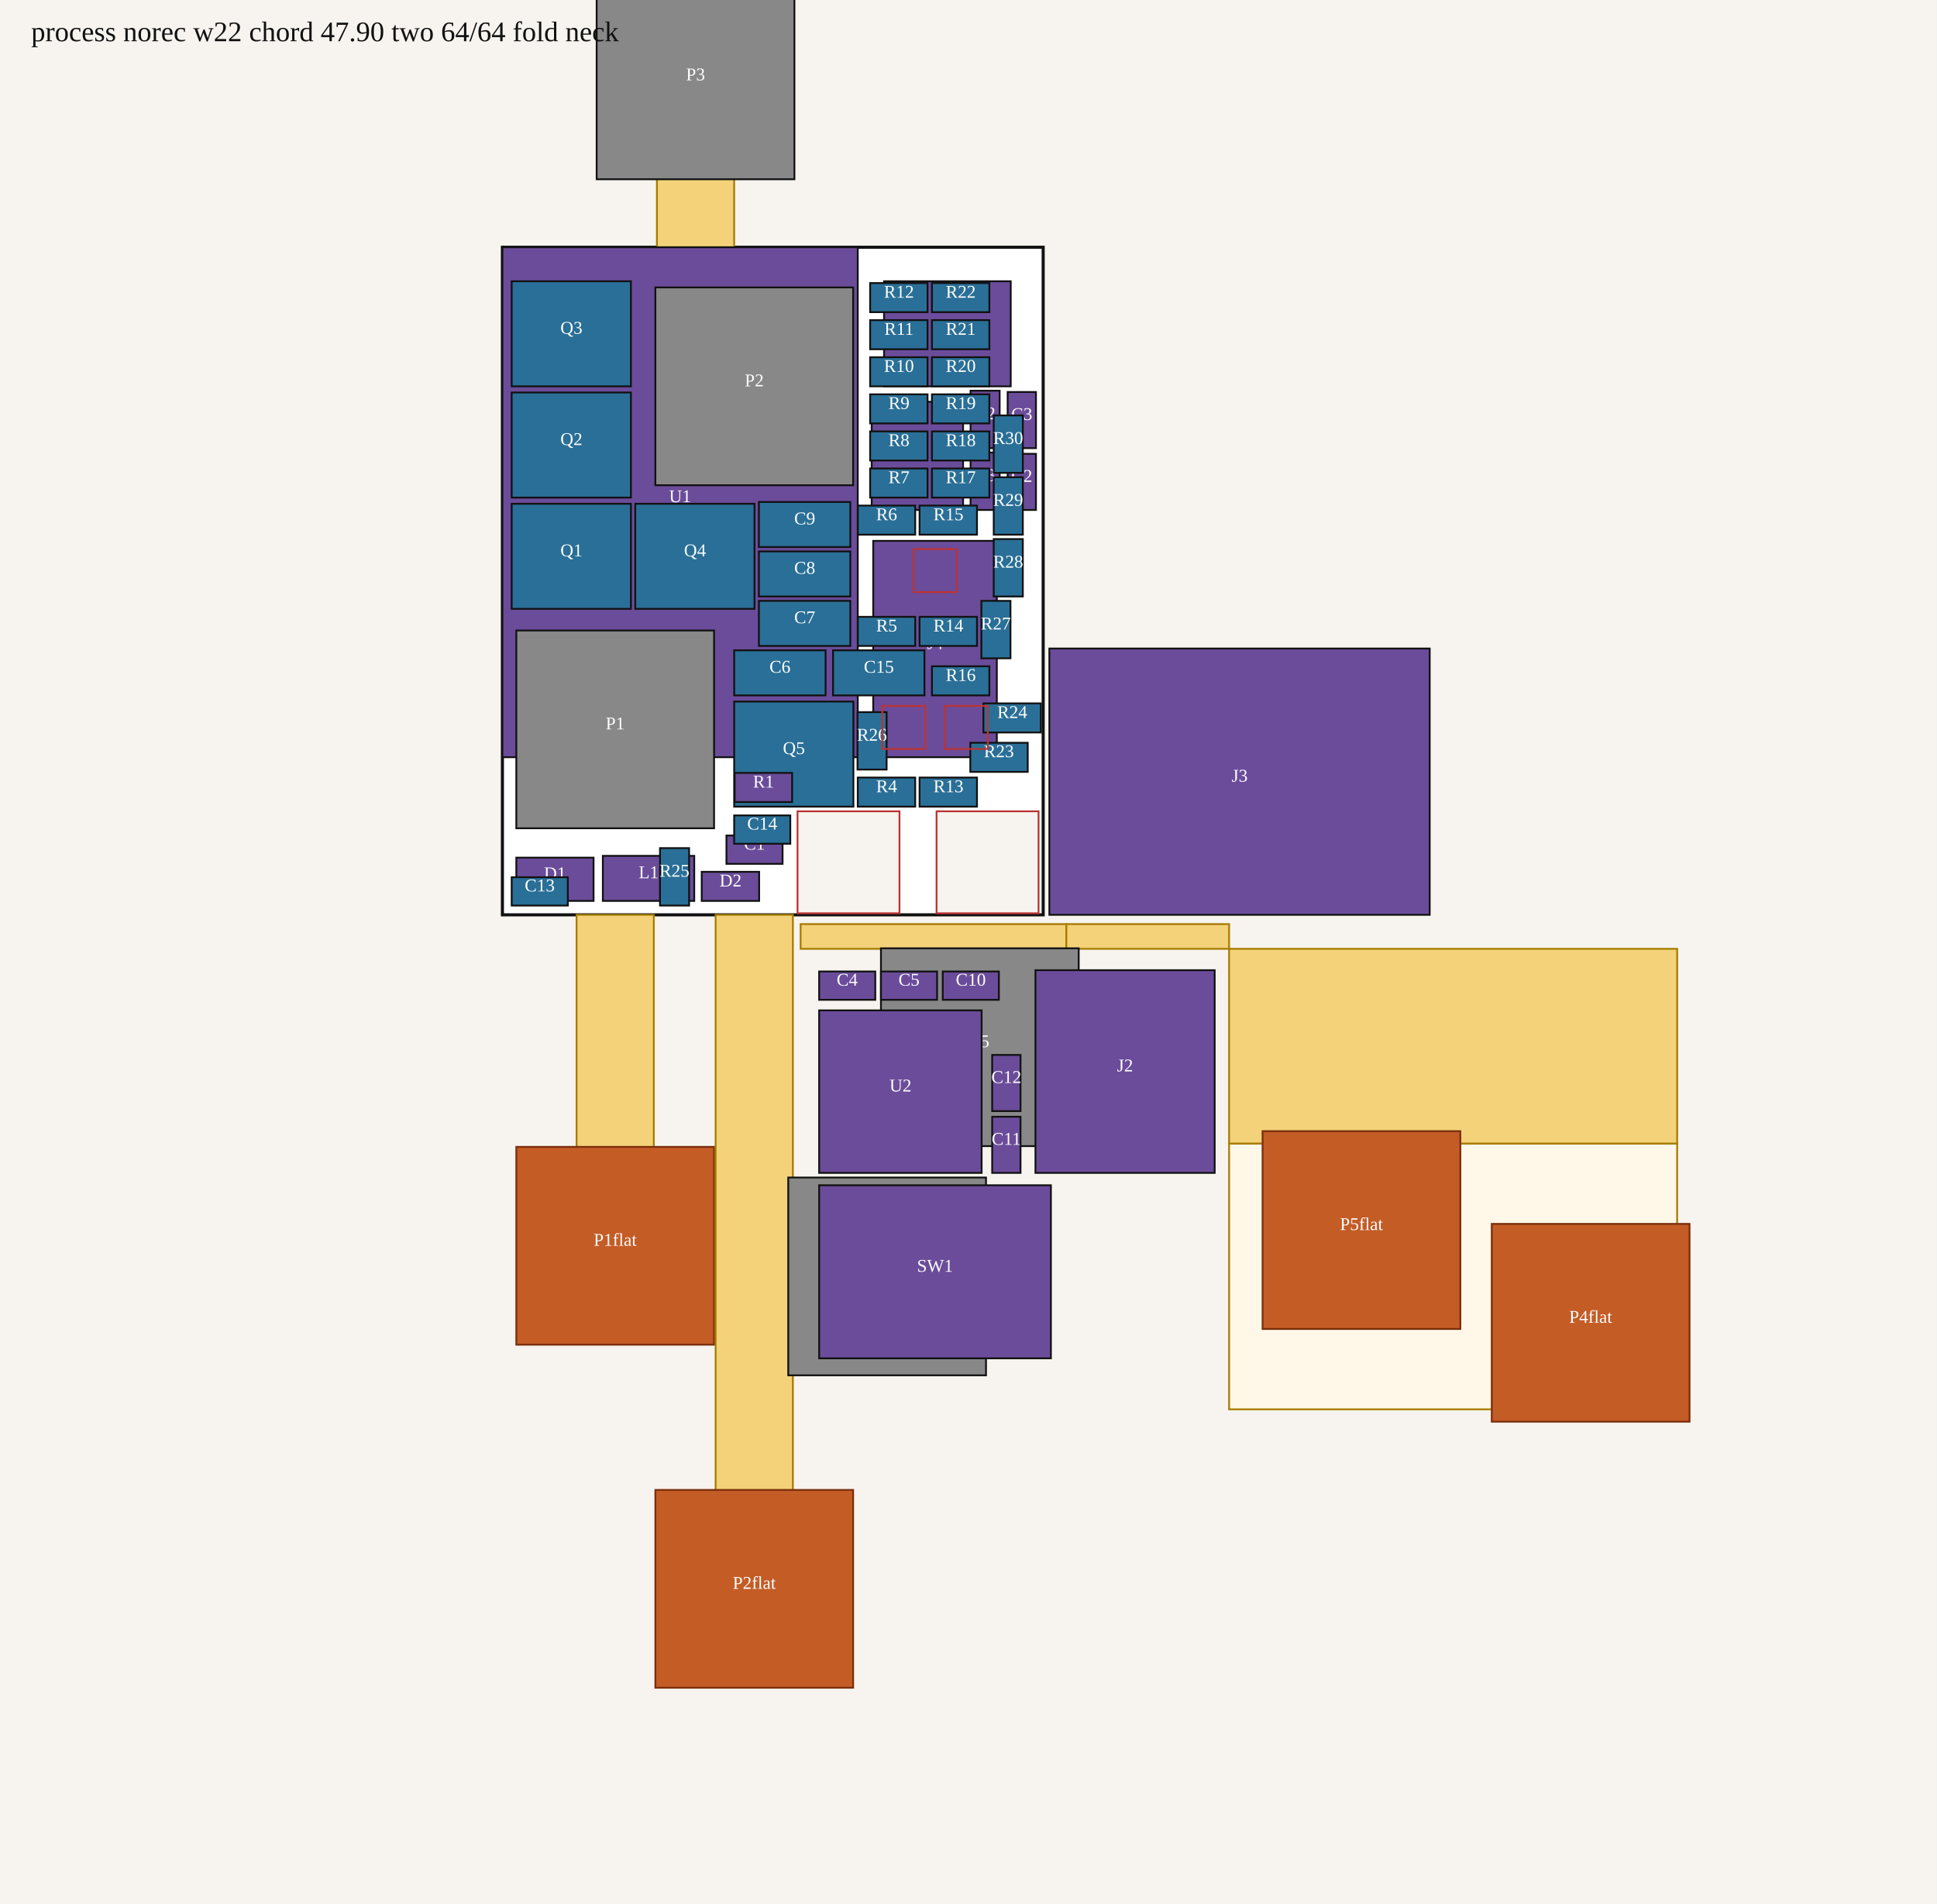
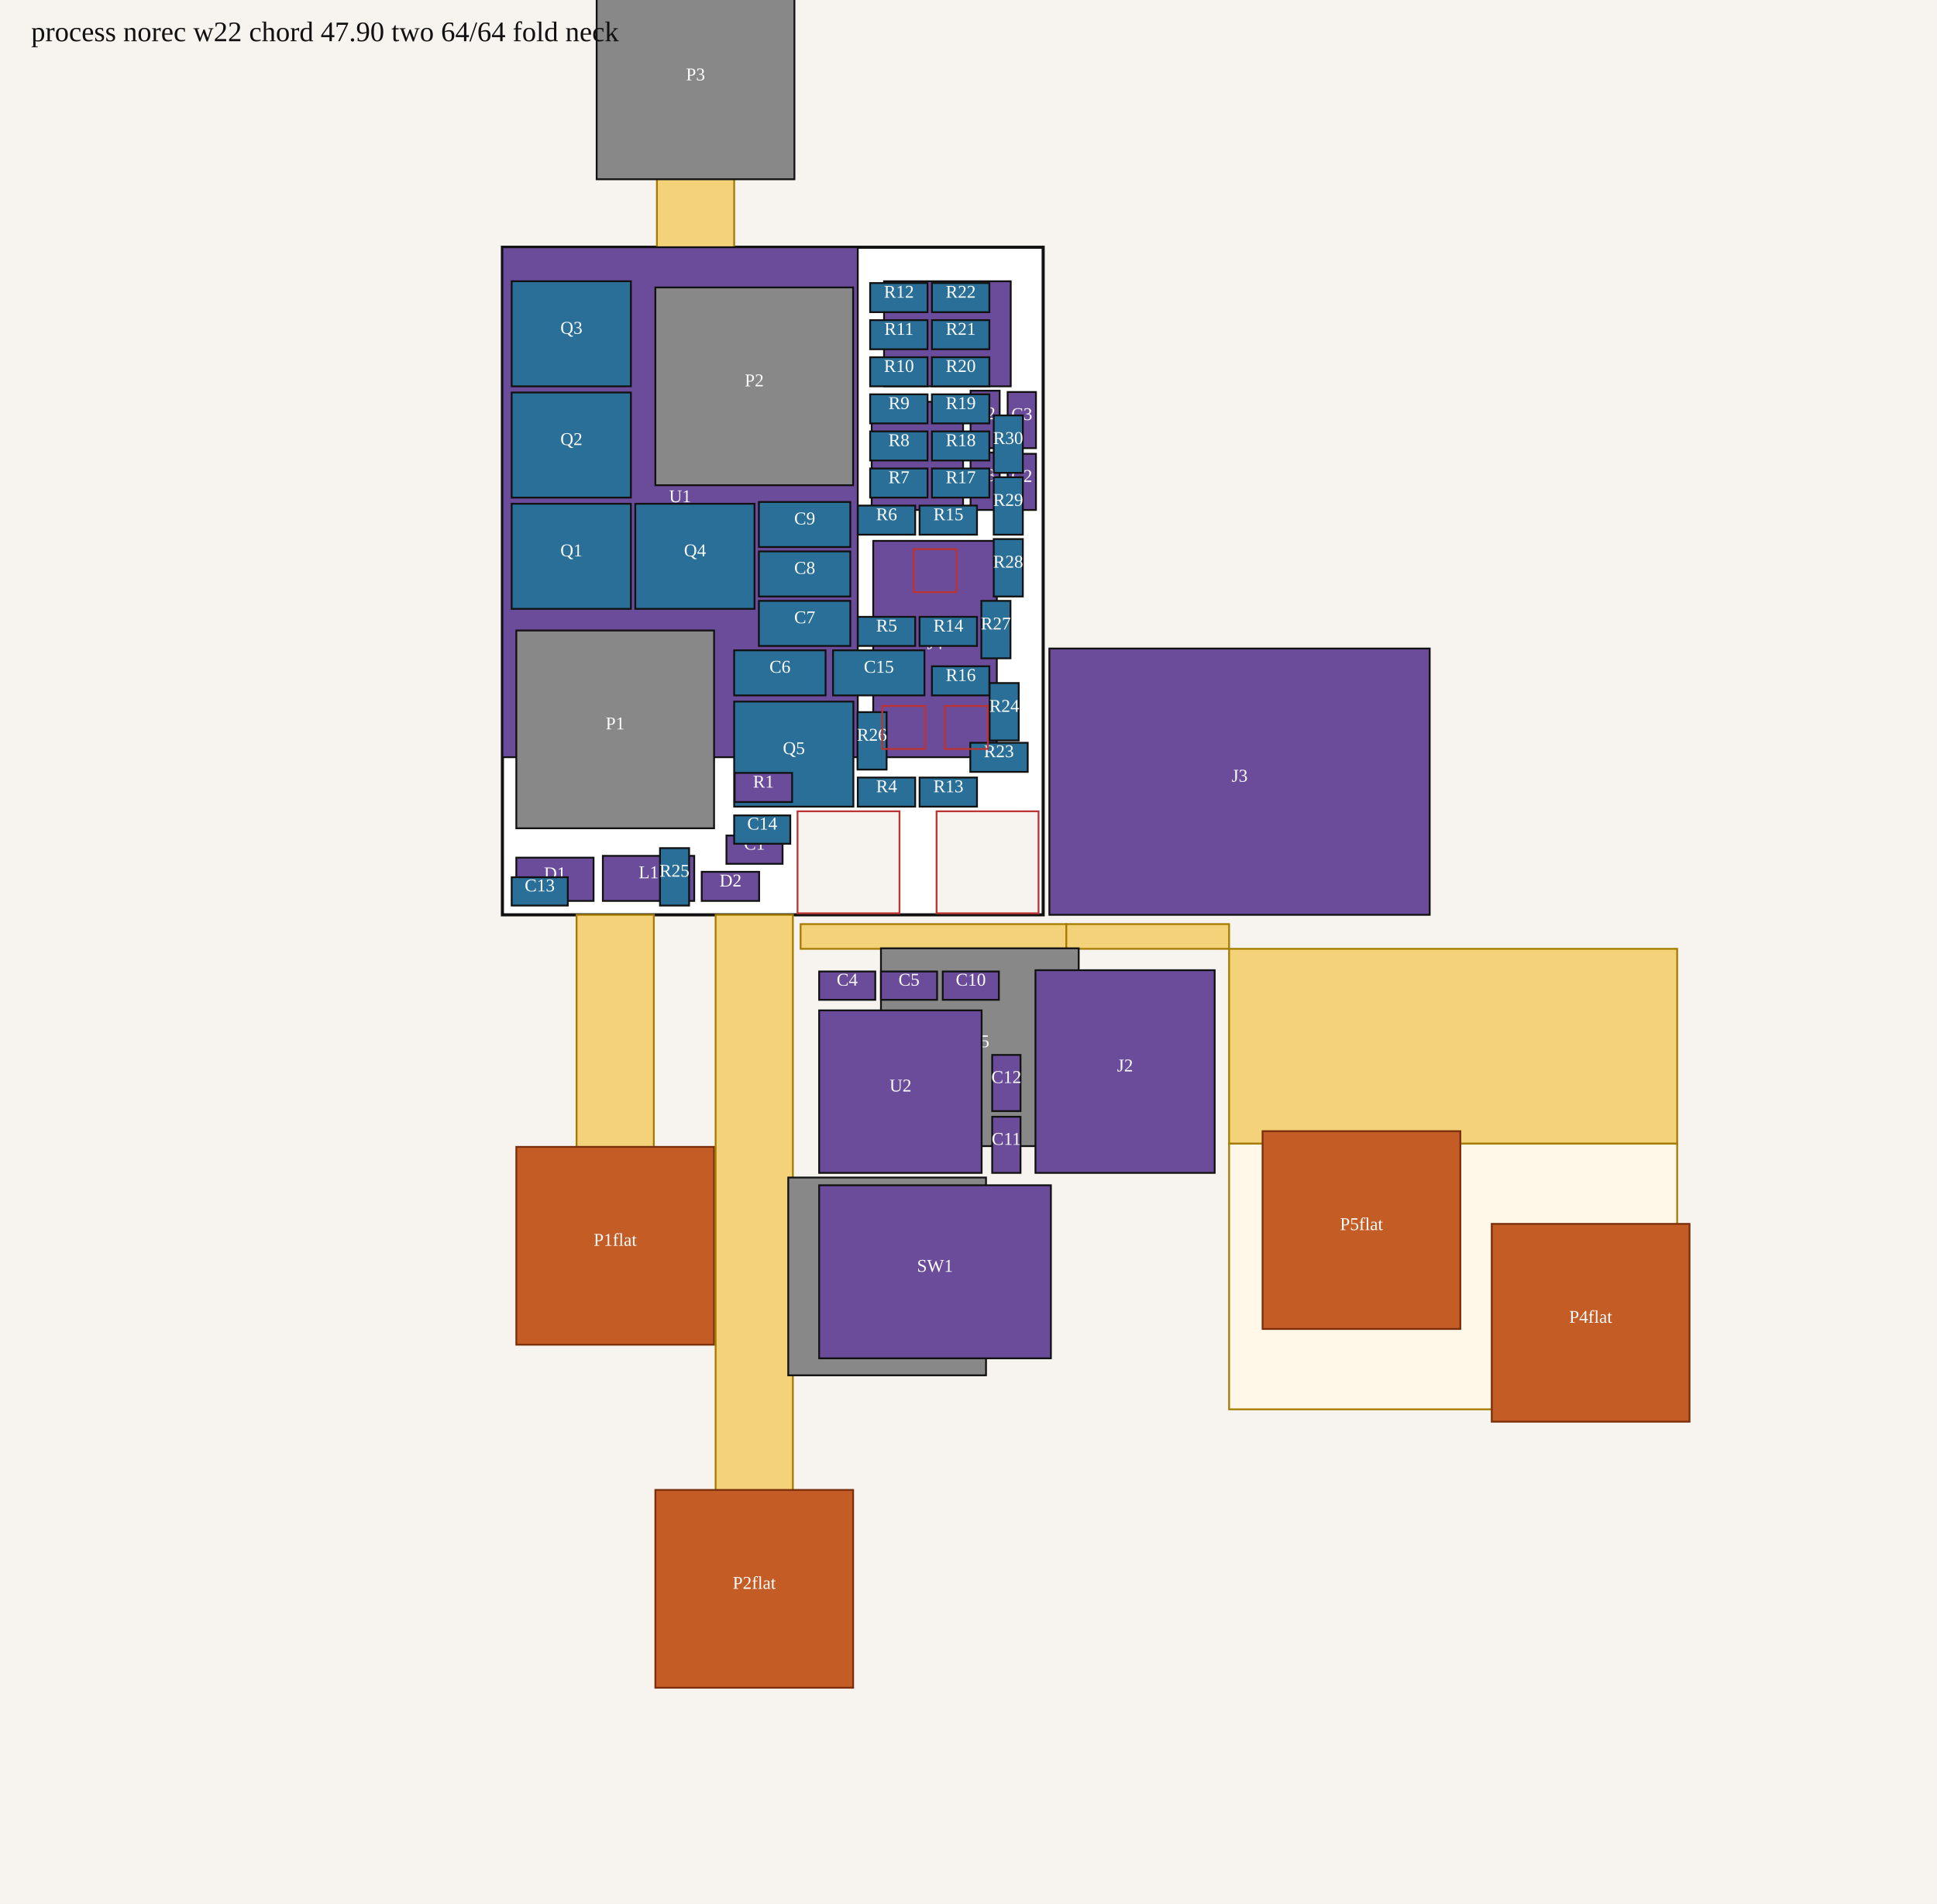
<svg xmlns="http://www.w3.org/2000/svg" width="752" height="739" viewBox="0 0 752.0 739.2">
  <rect width="100%" height="100%" fill="#f7f4ef" />
  <rect x="195.0" y="96.0" width="210.0" height="259.2" fill="#fff" stroke="#111" stroke-width="1.2" />
  <rect x="477.2" y="444.0" width="174.0" height="103.2" fill="#fff7e8" stroke="#a67c00" stroke-width="0.7" />
  <rect x="310.8" y="358.8" width="103.2" height="9.6" fill="#f3d27a" stroke="#a67c00" stroke-width="0.7" />
  <rect x="414.0" y="358.8" width="63.2" height="9.6" fill="#f3d27a" stroke="#a67c00" stroke-width="0.7" />
  <rect x="477.2" y="368.4" width="174.0" height="75.6" fill="#f3d27a" stroke="#a67c00" stroke-width="0.7" />
  <rect x="579.2" y="475.2" width="76.8" height="76.8" fill="#c45c26" stroke="#7a2e0b" stroke-width="0.7" />
  <text x="617.6" y="513.6" font-size="7" text-anchor="middle" fill="#fff">P4flat</text>
  <rect x="490.2" y="439.2" width="76.8" height="76.8" fill="#c45c26" stroke="#7a2e0b" stroke-width="0.7" />
  <text x="528.6" y="477.6" font-size="7" text-anchor="middle" fill="#fff">P5flat</text>
  <rect x="223.8" y="355.2" width="30.0" height="128.5" fill="#f3d27a" stroke="#a67c00" stroke-width="0.7" />
  <rect x="200.4" y="445.3" width="76.8" height="76.8" fill="#c45c26" stroke="#7a2e0b" stroke-width="0.7" />
  <text x="238.8" y="483.7" font-size="7" text-anchor="middle" fill="#fff">P1flat</text>
  <rect x="277.8" y="355.2" width="30.0" height="261.7" fill="#f3d27a" stroke="#a67c00" stroke-width="0.7" />
  <rect x="254.4" y="578.5" width="76.8" height="76.8" fill="#c45c26" stroke="#7a2e0b" stroke-width="0.7" />
  <text x="292.8" y="616.9" font-size="7" text-anchor="middle" fill="#fff">P2flat</text>
  <rect x="255.0" y="31.2" width="30.0" height="64.8" fill="#f3d27a" stroke="#a67c00" stroke-width="0.7" />
  <rect x="195.0" y="96.0" width="138.0" height="198.0" fill="#6b4c9a" stroke="#111" stroke-width="0.7" />
  <text x="264.0" y="195.0" font-size="7" text-anchor="middle" fill="#fff">U1</text>
  <rect x="200.4" y="244.8" width="76.8" height="76.8" fill="#888" stroke="#111" stroke-width="0.7" />
  <text x="238.8" y="283.2" font-size="7" text-anchor="middle" fill="#fff">P1</text>
  <rect x="254.4" y="111.6" width="76.8" height="76.8" fill="#888" stroke="#111" stroke-width="0.7" />
  <text x="292.8" y="150.0" font-size="7" text-anchor="middle" fill="#fff">P2</text>
  <rect x="231.6" y="-7.2" width="76.8" height="76.8" fill="#888" stroke="#111" stroke-width="0.7" />
  <text x="270.0" y="31.2" font-size="7" text-anchor="middle" fill="#fff">P3</text>
  <rect x="306.0" y="457.2" width="76.8" height="76.8" fill="#888" stroke="#111" stroke-width="0.7" />
  <text x="344.4" y="495.6" font-size="7" text-anchor="middle" fill="#fff">P4</text>
  <rect x="342.0" y="368.2" width="76.8" height="76.8" fill="#888" stroke="#111" stroke-width="0.7" />
  <text x="380.4" y="406.6" font-size="7" text-anchor="middle" fill="#fff">P5</text>
  <rect x="318.0" y="460.2" width="90.0" height="67.2" fill="#6b4c9a" stroke="#111" stroke-width="0.7" />
  <text x="363.0" y="493.8" font-size="7" text-anchor="middle" fill="#fff">SW1</text>
  <rect x="339.0" y="210.0" width="48.0" height="84.0" fill="#6b4c9a" stroke="#111" stroke-width="0.7" />
  <text x="363.0" y="252.0" font-size="7" text-anchor="middle" fill="#fff">J4</text>
  <rect x="318.0" y="392.3" width="63.1" height="63.1" fill="#6b4c9a" stroke="#111" stroke-width="0.7" />
  <text x="349.6" y="423.8" font-size="7" text-anchor="middle" fill="#fff">U2</text>
  <rect x="338.4" y="156.0" width="35.5" height="42.0" fill="#6b4c9a" stroke="#111" stroke-width="0.7" />
  <text x="356.2" y="177.0" font-size="7" text-anchor="middle" fill="#fff">U3</text>
  <rect x="343.2" y="109.2" width="49.2" height="40.8" fill="#6b4c9a" stroke="#111" stroke-width="0.7" />
  <text x="367.8" y="129.6" font-size="7" text-anchor="middle" fill="#fff">U4</text>
  <rect x="402.0" y="376.7" width="69.6" height="78.7" fill="#6b4c9a" stroke="#111" stroke-width="0.7" />
  <text x="436.8" y="416.0" font-size="7" text-anchor="middle" fill="#fff">J2</text>
  <rect x="407.4" y="251.8" width="147.7" height="103.4" fill="#6b4c9a" stroke="#111" stroke-width="0.7" />
  <text x="481.3" y="303.5" font-size="7" text-anchor="middle" fill="#fff">J3</text>
  <rect x="200.4" y="333.0" width="30.0" height="16.8" fill="#6b4c9a" stroke="#111" stroke-width="0.7" />
  <text x="215.4" y="341.4" font-size="7" text-anchor="middle" fill="#fff">D1</text>
  <rect x="234.0" y="332.3" width="35.5" height="17.5" fill="#6b4c9a" stroke="#111" stroke-width="0.7" />
  <text x="251.8" y="341.0" font-size="7" text-anchor="middle" fill="#fff">L1</text>
  <rect x="272.4" y="338.5" width="22.3" height="11.3" fill="#6b4c9a" stroke="#111" stroke-width="0.7" />
  <text x="283.6" y="344.2" font-size="7" text-anchor="middle" fill="#fff">D2</text>
  <rect x="198.6" y="195.6" width="46.3" height="40.8" fill="#2a6f97" stroke="#111" stroke-width="0.7" />
  <text x="221.8" y="216.0" font-size="7" text-anchor="middle" fill="#fff">Q1</text>
  <rect x="198.6" y="152.4" width="46.3" height="40.8" fill="#2a6f97" stroke="#111" stroke-width="0.7" />
  <text x="221.8" y="172.8" font-size="7" text-anchor="middle" fill="#fff">Q2</text>
  <rect x="198.6" y="109.2" width="46.3" height="40.8" fill="#2a6f97" stroke="#111" stroke-width="0.7" />
  <text x="221.8" y="129.6" font-size="7" text-anchor="middle" fill="#fff">Q3</text>
  <rect x="246.6" y="195.6" width="46.3" height="40.8" fill="#2a6f97" stroke="#111" stroke-width="0.7" />
  <text x="269.8" y="216.0" font-size="7" text-anchor="middle" fill="#fff">Q4</text>
  <rect x="285.0" y="272.4" width="46.3" height="40.8" fill="#2a6f97" stroke="#111" stroke-width="0.7" />
  <text x="308.2" y="292.8" font-size="7" text-anchor="middle" fill="#fff">Q5</text>
  <rect x="285.2" y="300.1" width="22.3" height="11.3" fill="#6b4c9a" stroke="#111" stroke-width="0.7" />
  <text x="296.4" y="305.8" font-size="7" text-anchor="middle" fill="#fff">R1</text>
  <rect x="376.8" y="151.7" width="11.3" height="22.3" fill="#6b4c9a" stroke="#111" stroke-width="0.7" />
  <text x="382.4" y="162.8" font-size="7" text-anchor="middle" fill="#fff">R2</text>
  <rect x="376.8" y="175.7" width="11.3" height="22.3" fill="#6b4c9a" stroke="#111" stroke-width="0.7" />
  <text x="382.4" y="186.8" font-size="7" text-anchor="middle" fill="#fff">R3</text>
  <rect x="282.0" y="324.4" width="21.8" height="11.0" fill="#6b4c9a" stroke="#111" stroke-width="0.7" />
  <text x="292.9" y="329.9" font-size="7" text-anchor="middle" fill="#fff">C1</text>
  <rect x="391.2" y="176.2" width="11.0" height="21.8" fill="#6b4c9a" stroke="#111" stroke-width="0.7" />
  <text x="396.7" y="187.1" font-size="7" text-anchor="middle" fill="#fff">C2</text>
  <rect x="391.2" y="152.2" width="11.0" height="21.8" fill="#6b4c9a" stroke="#111" stroke-width="0.7" />
  <text x="396.7" y="163.1" font-size="7" text-anchor="middle" fill="#fff">C3</text>
  <rect x="318.0" y="377.2" width="21.8" height="11.0" fill="#6b4c9a" stroke="#111" stroke-width="0.7" />
  <text x="328.9" y="382.7" font-size="7" text-anchor="middle" fill="#fff">C4</text>
  <rect x="342.0" y="377.2" width="21.8" height="11.0" fill="#6b4c9a" stroke="#111" stroke-width="0.7" />
  <text x="352.9" y="382.7" font-size="7" text-anchor="middle" fill="#fff">C5</text>
  <rect x="285.0" y="252.5" width="35.5" height="17.5" fill="#2a6f97" stroke="#111" stroke-width="0.7" />
  <text x="302.8" y="261.2" font-size="7" text-anchor="middle" fill="#fff">C6</text>
  <rect x="294.6" y="233.3" width="35.5" height="17.5" fill="#2a6f97" stroke="#111" stroke-width="0.7" />
  <text x="312.4" y="242.0" font-size="7" text-anchor="middle" fill="#fff">C7</text>
  <rect x="294.6" y="214.1" width="35.5" height="17.5" fill="#2a6f97" stroke="#111" stroke-width="0.7" />
  <text x="312.4" y="222.8" font-size="7" text-anchor="middle" fill="#fff">C8</text>
  <rect x="294.6" y="194.9" width="35.5" height="17.5" fill="#2a6f97" stroke="#111" stroke-width="0.7" />
  <text x="312.4" y="203.6" font-size="7" text-anchor="middle" fill="#fff">C9</text>
  <rect x="366.0" y="377.2" width="21.8" height="11.0" fill="#6b4c9a" stroke="#111" stroke-width="0.7" />
  <text x="376.9" y="382.7" font-size="7" text-anchor="middle" fill="#fff">C10</text>
  <rect x="385.2" y="433.6" width="11.0" height="21.8" fill="#6b4c9a" stroke="#111" stroke-width="0.7" />
  <text x="390.7" y="444.5" font-size="7" text-anchor="middle" fill="#fff">C11</text>
  <rect x="385.2" y="409.6" width="11.0" height="21.8" fill="#6b4c9a" stroke="#111" stroke-width="0.7" />
  <text x="390.7" y="420.5" font-size="7" text-anchor="middle" fill="#fff">C12</text>
  <rect x="198.6" y="340.6" width="21.8" height="11.0" fill="#2a6f97" stroke="#111" stroke-width="0.7" />
  <text x="209.5" y="346.1" font-size="7" text-anchor="middle" fill="#fff">C13</text>
  <rect x="285.0" y="316.6" width="21.8" height="11.0" fill="#2a6f97" stroke="#111" stroke-width="0.7" />
  <text x="295.9" y="322.1" font-size="7" text-anchor="middle" fill="#fff">C14</text>
  <rect x="323.4" y="252.5" width="35.5" height="17.5" fill="#2a6f97" stroke="#111" stroke-width="0.7" />
  <text x="341.2" y="261.2" font-size="7" text-anchor="middle" fill="#fff">C15</text>
  <rect x="333.0" y="301.9" width="22.3" height="11.3" fill="#2a6f97" stroke="#111" stroke-width="0.7" />
  <text x="344.2" y="307.6" font-size="7" text-anchor="middle" fill="#fff">R4</text>
  <rect x="333.0" y="239.5" width="22.3" height="11.3" fill="#2a6f97" stroke="#111" stroke-width="0.7" />
  <text x="344.2" y="245.2" font-size="7" text-anchor="middle" fill="#fff">R5</text>
  <rect x="333.0" y="196.3" width="22.3" height="11.3" fill="#2a6f97" stroke="#111" stroke-width="0.7" />
  <text x="344.2" y="202.0" font-size="7" text-anchor="middle" fill="#fff">R6</text>
  <rect x="337.8" y="181.9" width="22.3" height="11.3" fill="#2a6f97" stroke="#111" stroke-width="0.7" />
  <text x="349.0" y="187.6" font-size="7" text-anchor="middle" fill="#fff">R7</text>
  <rect x="337.8" y="167.5" width="22.3" height="11.3" fill="#2a6f97" stroke="#111" stroke-width="0.7" />
  <text x="349.0" y="173.2" font-size="7" text-anchor="middle" fill="#fff">R8</text>
  <rect x="337.8" y="153.1" width="22.3" height="11.3" fill="#2a6f97" stroke="#111" stroke-width="0.7" />
  <text x="349.0" y="158.8" font-size="7" text-anchor="middle" fill="#fff">R9</text>
  <rect x="337.8" y="138.7" width="22.3" height="11.3" fill="#2a6f97" stroke="#111" stroke-width="0.7" />
  <text x="349.0" y="144.4" font-size="7" text-anchor="middle" fill="#fff">R10</text>
  <rect x="337.8" y="124.3" width="22.3" height="11.3" fill="#2a6f97" stroke="#111" stroke-width="0.7" />
  <text x="349.0" y="130.0" font-size="7" text-anchor="middle" fill="#fff">R11</text>
  <rect x="337.8" y="109.9" width="22.3" height="11.3" fill="#2a6f97" stroke="#111" stroke-width="0.7" />
  <text x="349.0" y="115.6" font-size="7" text-anchor="middle" fill="#fff">R12</text>
  <rect x="357.0" y="301.9" width="22.3" height="11.3" fill="#2a6f97" stroke="#111" stroke-width="0.7" />
  <text x="368.2" y="307.6" font-size="7" text-anchor="middle" fill="#fff">R13</text>
  <rect x="357.0" y="239.5" width="22.3" height="11.3" fill="#2a6f97" stroke="#111" stroke-width="0.7" />
  <text x="368.2" y="245.2" font-size="7" text-anchor="middle" fill="#fff">R14</text>
  <rect x="357.0" y="196.3" width="22.3" height="11.3" fill="#2a6f97" stroke="#111" stroke-width="0.7" />
  <text x="368.2" y="202.0" font-size="7" text-anchor="middle" fill="#fff">R15</text>
  <rect x="361.8" y="258.7" width="22.3" height="11.3" fill="#2a6f97" stroke="#111" stroke-width="0.7" />
  <text x="373.0" y="264.4" font-size="7" text-anchor="middle" fill="#fff">R16</text>
  <rect x="361.8" y="181.9" width="22.3" height="11.3" fill="#2a6f97" stroke="#111" stroke-width="0.7" />
  <text x="373.0" y="187.6" font-size="7" text-anchor="middle" fill="#fff">R17</text>
  <rect x="361.8" y="167.5" width="22.3" height="11.3" fill="#2a6f97" stroke="#111" stroke-width="0.7" />
  <text x="373.0" y="173.2" font-size="7" text-anchor="middle" fill="#fff">R18</text>
  <rect x="361.8" y="153.1" width="22.3" height="11.3" fill="#2a6f97" stroke="#111" stroke-width="0.7" />
  <text x="373.0" y="158.8" font-size="7" text-anchor="middle" fill="#fff">R19</text>
  <rect x="361.8" y="138.7" width="22.3" height="11.3" fill="#2a6f97" stroke="#111" stroke-width="0.7" />
  <text x="373.0" y="144.4" font-size="7" text-anchor="middle" fill="#fff">R20</text>
  <rect x="361.8" y="124.3" width="22.3" height="11.3" fill="#2a6f97" stroke="#111" stroke-width="0.7" />
  <text x="373.0" y="130.0" font-size="7" text-anchor="middle" fill="#fff">R21</text>
  <rect x="361.8" y="109.9" width="22.3" height="11.3" fill="#2a6f97" stroke="#111" stroke-width="0.7" />
  <text x="373.0" y="115.6" font-size="7" text-anchor="middle" fill="#fff">R22</text>
  <rect x="376.7" y="288.4" width="22.3" height="11.3" fill="#2a6f97" stroke="#111" stroke-width="0.7" />
  <text x="387.8" y="294.0" font-size="7" text-anchor="middle" fill="#fff">R23</text>
-   <rect x="381.8" y="273.1" width="22.3" height="11.3" fill="#2a6f97" stroke="#111" stroke-width="0.7" />
-   <text x="393.0" y="278.8" font-size="7" text-anchor="middle" fill="#fff">R24</text>
+   <rect x="384.2" y="265.2" width="11.3" height="22.3" fill="#2a6f97" stroke="#111" stroke-width="0.7" />
+   <text x="389.9" y="276.4" font-size="7" text-anchor="middle" fill="#fff">R24</text>
  <rect x="256.2" y="329.3" width="11.3" height="22.3" fill="#2a6f97" stroke="#111" stroke-width="0.7" />
  <text x="261.8" y="340.4" font-size="7" text-anchor="middle" fill="#fff">R25</text>
  <rect x="332.9" y="276.5" width="11.3" height="22.3" fill="#2a6f97" stroke="#111" stroke-width="0.7" />
  <text x="338.5" y="287.6" font-size="7" text-anchor="middle" fill="#fff">R26</text>
  <rect x="381.0" y="233.3" width="11.3" height="22.3" fill="#2a6f97" stroke="#111" stroke-width="0.7" />
  <text x="386.6" y="244.4" font-size="7" text-anchor="middle" fill="#fff">R27</text>
  <rect x="385.8" y="209.3" width="11.3" height="22.3" fill="#2a6f97" stroke="#111" stroke-width="0.7" />
  <text x="391.4" y="220.4" font-size="7" text-anchor="middle" fill="#fff">R28</text>
  <rect x="385.8" y="185.3" width="11.3" height="22.3" fill="#2a6f97" stroke="#111" stroke-width="0.7" />
  <text x="391.4" y="196.4" font-size="7" text-anchor="middle" fill="#fff">R29</text>
  <rect x="385.8" y="161.3" width="11.3" height="22.3" fill="#2a6f97" stroke="#111" stroke-width="0.7" />
  <text x="391.4" y="172.4" font-size="7" text-anchor="middle" fill="#fff">R30</text>
  <rect x="309.6" y="315.0" width="39.6" height="39.6" fill="#f7f4ef" stroke="#b33" stroke-width="0.7" />
  <rect x="363.6" y="315.0" width="39.6" height="39.6" fill="#f7f4ef" stroke="#b33" stroke-width="0.7" />
  <rect x="354.7" y="213.2" width="16.7" height="16.7" fill="none" stroke="#b33" stroke-width="0.7" />
  <rect x="342.5" y="274.1" width="16.7" height="16.7" fill="none" stroke="#b33" stroke-width="0.7" />
  <rect x="366.8" y="274.1" width="16.7" height="16.7" fill="none" stroke="#b33" stroke-width="0.7" />
  <text x="12" y="16" font-size="11" fill="#111">process norec w22 chord 47.90 two 64/64 fold neck</text>
</svg>
